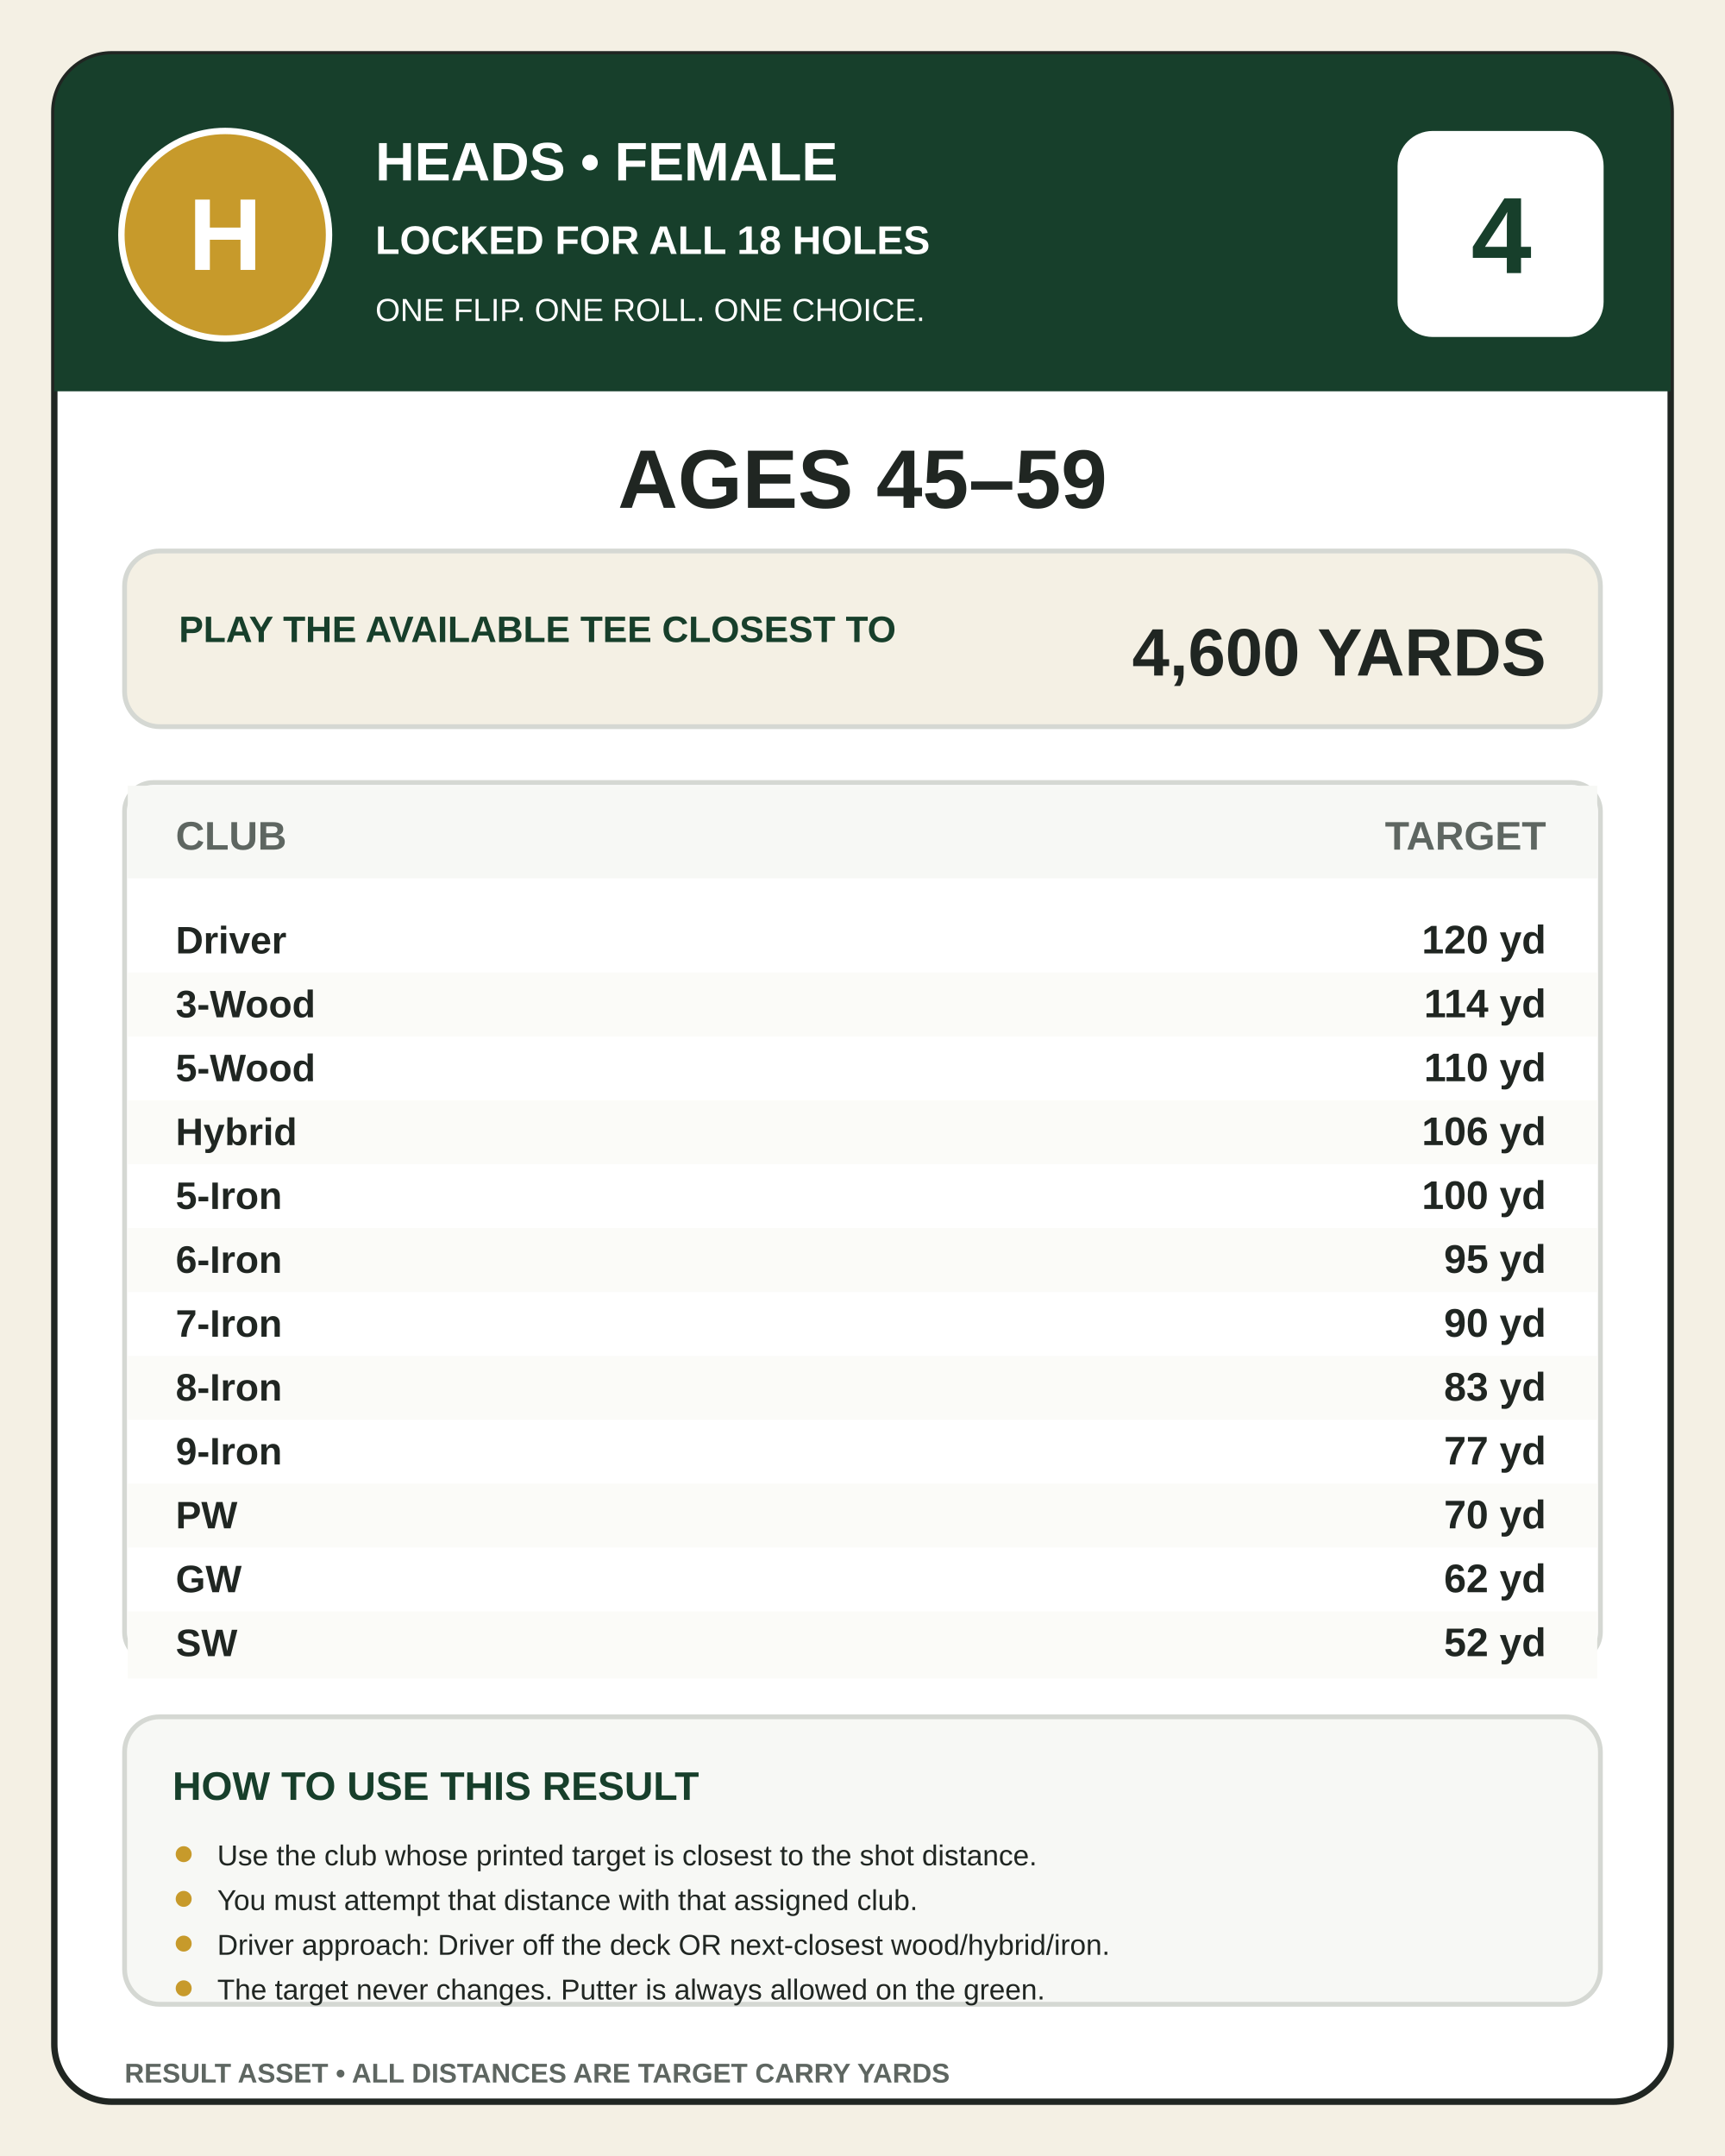
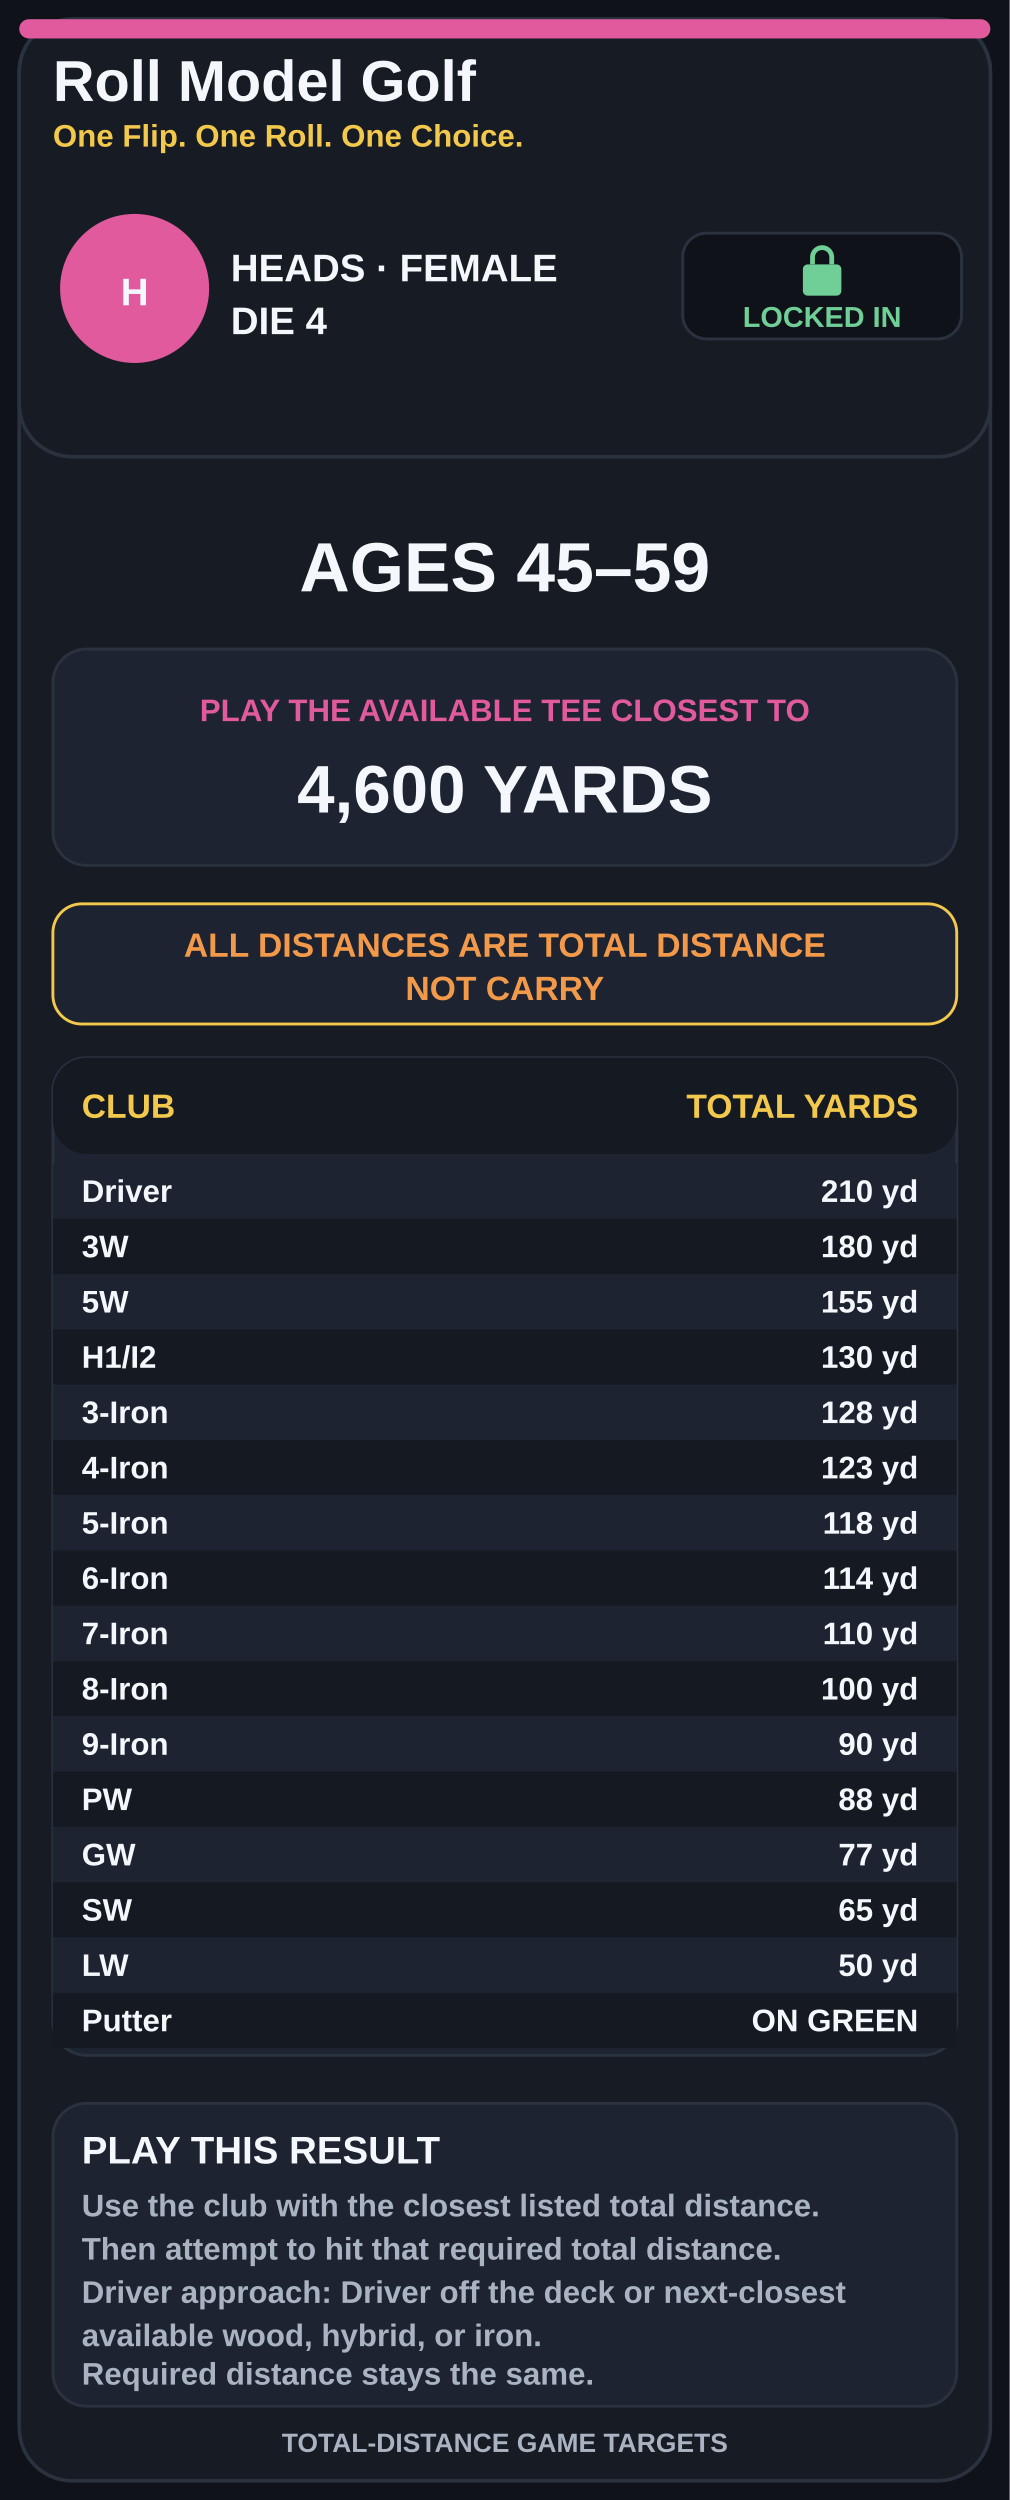
- <svg xmlns="http://www.w3.org/2000/svg" width="1080" height="1350" viewBox="0 0 1080 1350">
+ <svg xmlns="http://www.w3.org/2000/svg" viewBox="0 0 420 1040" preserveAspectRatio="xMidYMin meet" role="img" aria-labelledby="card-title card-description">
  <style>
- .title{font:700 52px Arial,sans-serif;fill:#202622}
- .header{font:700 34px Arial,sans-serif;fill:white}
- .sub{font:700 25px Arial,sans-serif;fill:white}
- .small{font:400 20px Arial,sans-serif;fill:white}
- .label{font:700 23px Arial,sans-serif;fill:#173F2B}
- .tee{font:700 42px Arial,sans-serif;fill:#202622}
- .tablehead{font:700 25px Arial,sans-serif;fill:#5E6661}
- .club{font:700 24px Arial,sans-serif;fill:#202622}
- .target{font:700 25px Arial,sans-serif;fill:#202622}
- .rulehead{font:700 25px Arial,sans-serif;fill:#173F2B}
- .rule{font:400 18px Arial,sans-serif;fill:#202622}
- .footer{font:700 17px Arial,sans-serif;fill:#5E6661}
- </style>
-   <rect width="1080" height="1350" fill="#F4F0E4" />
-   <rect x="34" y="34" rx="36" ry="36" width="1012" height="1282" fill="white" stroke="#202622" stroke-width="4" />
-   <path d="M70 34H1010A36 36 0 0 1 1046 70V245H34V70A36 36 0 0 1 70 34Z" fill="#173F2B" />
-   <circle cx="141" cy="147" r="65" fill="#C79A2B" stroke="white" stroke-width="4" />
-   <text x="141" y="169" text-anchor="middle" font-family="Arial" font-size="64" font-weight="700" fill="white">H</text>
-   <rect x="875" y="82" rx="22" ry="22" width="129" height="129" fill="white" />
-   <text x="940" y="171" text-anchor="middle" font-family="Arial" font-size="68" font-weight="700" fill="#173F2B">4</text>
-   <text x="235" y="113" class="header">HEADS • FEMALE</text>
-   <text x="235" y="159" class="sub">LOCKED FOR ALL 18 HOLES</text>
-   <text x="235" y="201" class="small">ONE FLIP. ONE ROLL. ONE CHOICE.</text>
-   <text x="540" y="318" text-anchor="middle" class="title">AGES 45–59</text>
-   <rect x="78" y="345" rx="22" ry="22" width="924" height="110" fill="#F4F0E4" stroke="#D5D8D3" stroke-width="3" />
-   <text x="112" y="402" class="label">PLAY THE AVAILABLE TEE CLOSEST TO</text>
-   <text x="968" y="423" text-anchor="end" class="tee">4,600 YARDS</text>
-   <rect x="78" y="490" rx="18" ry="18" width="924" height="550" fill="white" stroke="#D5D8D3" stroke-width="3" />
-   <rect x="80" y="492" width="920" height="58" fill="#F7F8F5" />
-   <text x="110" y="532" class="tablehead">CLUB</text>
-   <text x="968" y="532" text-anchor="end" class="tablehead">TARGET</text>
-   <rect x="80" y="569" width="920" height="42" fill="#FFFFFF" />
-   <text x="110" y="597" class="club">Driver</text>
-   <text x="968" y="597" class="target" text-anchor="end">120 yd</text>
-   <rect x="80" y="609" width="920" height="42" fill="#FBFBF8" />
-   <text x="110" y="637" class="club">3-Wood</text>
-   <text x="968" y="637" class="target" text-anchor="end">114 yd</text>
-   <rect x="80" y="649" width="920" height="42" fill="#FFFFFF" />
-   <text x="110" y="677" class="club">5-Wood</text>
-   <text x="968" y="677" class="target" text-anchor="end">110 yd</text>
-   <rect x="80" y="689" width="920" height="42" fill="#FBFBF8" />
-   <text x="110" y="717" class="club">Hybrid</text>
-   <text x="968" y="717" class="target" text-anchor="end">106 yd</text>
-   <rect x="80" y="729" width="920" height="42" fill="#FFFFFF" />
-   <text x="110" y="757" class="club">5-Iron</text>
-   <text x="968" y="757" class="target" text-anchor="end">100 yd</text>
-   <rect x="80" y="769" width="920" height="42" fill="#FBFBF8" />
-   <text x="110" y="797" class="club">6-Iron</text>
-   <text x="968" y="797" class="target" text-anchor="end">95 yd</text>
-   <rect x="80" y="809" width="920" height="42" fill="#FFFFFF" />
-   <text x="110" y="837" class="club">7-Iron</text>
-   <text x="968" y="837" class="target" text-anchor="end">90 yd</text>
-   <rect x="80" y="849" width="920" height="42" fill="#FBFBF8" />
-   <text x="110" y="877" class="club">8-Iron</text>
-   <text x="968" y="877" class="target" text-anchor="end">83 yd</text>
-   <rect x="80" y="889" width="920" height="42" fill="#FFFFFF" />
-   <text x="110" y="917" class="club">9-Iron</text>
-   <text x="968" y="917" class="target" text-anchor="end">77 yd</text>
-   <rect x="80" y="929" width="920" height="42" fill="#FBFBF8" />
-   <text x="110" y="957" class="club">PW</text>
-   <text x="968" y="957" class="target" text-anchor="end">70 yd</text>
-   <rect x="80" y="969" width="920" height="42" fill="#FFFFFF" />
-   <text x="110" y="997" class="club">GW</text>
-   <text x="968" y="997" class="target" text-anchor="end">62 yd</text>
-   <rect x="80" y="1009" width="920" height="42" fill="#FBFBF8" />
-   <text x="110" y="1037" class="club">SW</text>
-   <text x="968" y="1037" class="target" text-anchor="end">52 yd</text>
-   <rect x="78" y="1075" rx="22" ry="22" width="924" height="180" fill="#F7F8F5" stroke="#D5D8D3" stroke-width="3" />
-   <text x="108" y="1127" class="rulehead">HOW TO USE THIS RESULT</text>
-   <circle cx="115" cy="1161" r="5" fill="#C79A2B" />
-   <text x="136" y="1168" class="rule">Use the club whose printed target is closest to the shot distance.</text>
-   <circle cx="115" cy="1189" r="5" fill="#C79A2B" />
-   <text x="136" y="1196" class="rule">You must attempt that distance with that assigned club.</text>
-   <circle cx="115" cy="1217" r="5" fill="#C79A2B" />
-   <text x="136" y="1224" class="rule">Driver approach: Driver off the deck OR next-closest wood/hybrid/iron.</text>
-   <circle cx="115" cy="1245" r="5" fill="#C79A2B" />
-   <text x="136" y="1252" class="rule">The target never changes. Putter is always allowed on the green.</text>
-   <text x="78" y="1304" class="footer">RESULT ASSET • ALL DISTANCES ARE TARGET CARRY YARDS</text>
+     .bg { fill: #0F1218; }
+     .card { fill: #171B23; stroke: #2A3240; stroke-width: 1.5; vector-effect: non-scaling-stroke; }
+     .section { fill: #1D2330; stroke: #2A3240; stroke-width: 1.2; vector-effect: non-scaling-stroke; }
+     .notice { fill: #1D2330; stroke: #F2C94C; stroke-width: 1.2; vector-effect: non-scaling-stroke; }
+     .head { font-family: Arial, Helvetica, sans-serif; font-size: 24px; font-weight: 700; fill: #F4F7FB; }
+     .tag { font-family: Arial, Helvetica, sans-serif; font-size: 13px; font-weight: 700; fill: #F2C94C; }
+     .meta { font-family: Arial, Helvetica, sans-serif; font-size: 16px; font-weight: 700; fill: #F4F7FB; }
+     .locktext { font-family: Arial, Helvetica, sans-serif; font-size: 12px; font-weight: 700; fill: #6FCF97; }
+     .age { font-family: Arial, Helvetica, sans-serif; font-size: 29px; font-weight: 800; fill: #F4F7FB; }
+     .teelabel { font-family: Arial, Helvetica, sans-serif; font-size: 13px; font-weight: 700; fill: #E05A9D; }
+     .teevalue { font-family: Arial, Helvetica, sans-serif; font-size: 28px; font-weight: 800; fill: #F4F7FB; }
+     .noticecopy { font-family: Arial, Helvetica, sans-serif; font-size: 14px; font-weight: 700; fill: #F2994A; }
+     .th { font-family: Arial, Helvetica, sans-serif; font-size: 14px; font-weight: 700; fill: #F2C94C; }
+     .club { font-family: Arial, Helvetica, sans-serif; font-size: 13px; font-weight: 700; fill: #F4F7FB; }
+     .yards { font-family: Arial, Helvetica, sans-serif; font-size: 13px; font-weight: 800; fill: #F4F7FB; }
+     .rh { font-family: Arial, Helvetica, sans-serif; font-size: 16px; font-weight: 700; fill: #F4F7FB; }
+     .rt { font-family: Arial, Helvetica, sans-serif; font-size: 13px; font-weight: 700; fill: #AAB3C2; }
+     .foot { font-family: Arial, Helvetica, sans-serif; font-size: 11px; font-weight: 700; fill: #AAB3C2; }
+   </style>
+   <rect class="bg" x="0" y="0" width="420" height="1040" />
+   <rect class="card" x="8" y="8" width="404" height="1024" rx="22" />
+   <rect class="card" x="8" y="8" width="404" height="182" rx="22" />
+   <rect x="8" y="8" width="404" height="8" rx="4" fill="#E05A9D" />
+   <text x="22" y="42" class="head">Roll Model Golf</text>
+   <text x="22" y="61" class="tag">One Flip. One Roll. One Choice.</text>
+   <circle cx="56" cy="120" r="31" fill="#E05A9D" />
+   <text x="56" y="127" text-anchor="middle" class="meta" fill="#0F1218">H</text>
+   <text x="96" y="117" class="meta">HEADS · FEMALE</text>
+   <text x="96" y="139" class="meta">DIE 4</text>
+   <rect x="284" y="97" width="116" height="44" rx="10" fill="#0F1218" stroke="#2A3240" stroke-width="1.2" vector-effect="non-scaling-stroke" />
+   <g transform="translate(342 102)">
+     <rect x="-8" y="8" width="16" height="13" rx="2" fill="#6FCF97" />
+     <path d="M-4 8V5a4 4 0 0 1 8 0v3" fill="none" stroke="#6FCF97" stroke-width="2" vector-effect="non-scaling-stroke" />
+   </g>
+   <text x="342" y="136" text-anchor="middle" class="locktext">LOCKED IN</text>
+   <text x="210" y="246" text-anchor="middle" class="age">AGES 45–59</text>
+   <rect class="section" x="22" y="270" width="376" height="90" rx="14" />
+   <text x="210" y="300" text-anchor="middle" class="teelabel">PLAY THE AVAILABLE TEE CLOSEST TO</text>
+   <text x="210" y="338" text-anchor="middle" class="teevalue">4,600 YARDS</text>
+   <rect class="notice" x="22" y="376" width="376" height="50" rx="12" />
+   <text x="210" y="398" text-anchor="middle" class="noticecopy">ALL DISTANCES ARE TOTAL DISTANCE</text>
+   <text x="210" y="416" text-anchor="middle" class="noticecopy">NOT CARRY</text>
+   <rect class="section" x="22" y="440" width="376" height="415" rx="14" />
+   <rect x="22" y="440" width="376" height="40" rx="14" fill="#151922" />
+   <text x="34" y="465" class="th">CLUB</text>
+   <text x="382" y="465" class="th" text-anchor="end">TOTAL YARDS</text>
+   <rect x="22" y="484" width="376" height="23" fill="#1D2330" />
+   <text x="34" y="500" class="club">Driver</text>
+   <text x="382" y="500" class="yards" text-anchor="end">210 yd</text>
+   <rect x="22" y="507" width="376" height="23" fill="#151922" />
+   <text x="34" y="523" class="club">3W</text>
+   <text x="382" y="523" class="yards" text-anchor="end">180 yd</text>
+   <rect x="22" y="530" width="376" height="23" fill="#1D2330" />
+   <text x="34" y="546" class="club">5W</text>
+   <text x="382" y="546" class="yards" text-anchor="end">155 yd</text>
+   <rect x="22" y="553" width="376" height="23" fill="#151922" />
+   <text x="34" y="569" class="club">H1/I2</text>
+   <text x="382" y="569" class="yards" text-anchor="end">130 yd</text>
+   <rect x="22" y="576" width="376" height="23" fill="#1D2330" />
+   <text x="34" y="592" class="club">3-Iron</text>
+   <text x="382" y="592" class="yards" text-anchor="end">128 yd</text>
+   <rect x="22" y="599" width="376" height="23" fill="#151922" />
+   <text x="34" y="615" class="club">4-Iron</text>
+   <text x="382" y="615" class="yards" text-anchor="end">123 yd</text>
+   <rect x="22" y="622" width="376" height="23" fill="#1D2330" />
+   <text x="34" y="638" class="club">5-Iron</text>
+   <text x="382" y="638" class="yards" text-anchor="end">118 yd</text>
+   <rect x="22" y="645" width="376" height="23" fill="#151922" />
+   <text x="34" y="661" class="club">6-Iron</text>
+   <text x="382" y="661" class="yards" text-anchor="end">114 yd</text>
+   <rect x="22" y="668" width="376" height="23" fill="#1D2330" />
+   <text x="34" y="684" class="club">7-Iron</text>
+   <text x="382" y="684" class="yards" text-anchor="end">110 yd</text>
+   <rect x="22" y="691" width="376" height="23" fill="#151922" />
+   <text x="34" y="707" class="club">8-Iron</text>
+   <text x="382" y="707" class="yards" text-anchor="end">100 yd</text>
+   <rect x="22" y="714" width="376" height="23" fill="#1D2330" />
+   <text x="34" y="730" class="club">9-Iron</text>
+   <text x="382" y="730" class="yards" text-anchor="end">90 yd</text>
+   <rect x="22" y="737" width="376" height="23" fill="#151922" />
+   <text x="34" y="753" class="club">PW</text>
+   <text x="382" y="753" class="yards" text-anchor="end">88 yd</text>
+   <rect x="22" y="760" width="376" height="23" fill="#1D2330" />
+   <text x="34" y="776" class="club">GW</text>
+   <text x="382" y="776" class="yards" text-anchor="end">77 yd</text>
+   <rect x="22" y="783" width="376" height="23" fill="#151922" />
+   <text x="34" y="799" class="club">SW</text>
+   <text x="382" y="799" class="yards" text-anchor="end">65 yd</text>
+   <rect x="22" y="806" width="376" height="23" fill="#1D2330" />
+   <text x="34" y="822" class="club">LW</text>
+   <text x="382" y="822" class="yards" text-anchor="end">50 yd</text>
+   <rect x="22" y="829" width="376" height="23" fill="#151922" />
+   <text x="34" y="845" class="club">Putter</text>
+   <text x="382" y="845" class="yards" text-anchor="end">ON GREEN</text>
+   <rect class="section" x="22" y="875" width="376" height="126" rx="14" />
+   <text x="34" y="900" class="rh">PLAY THIS RESULT</text>
+   <text x="34" y="922" class="rt">Use the club with the closest listed total distance.</text>
+   <text x="34" y="940" class="rt">Then attempt to hit that required total distance.</text>
+   <text x="34" y="958" class="rt">Driver approach: Driver off the deck or next-closest</text>
+   <text x="34" y="976" class="rt">available wood, hybrid, or iron.</text>
+   <text x="34" y="992" class="rt">Required distance stays the same.</text>
+   <text x="210" y="1020" text-anchor="middle" class="foot">TOTAL-DISTANCE GAME TARGETS</text>
</svg>
